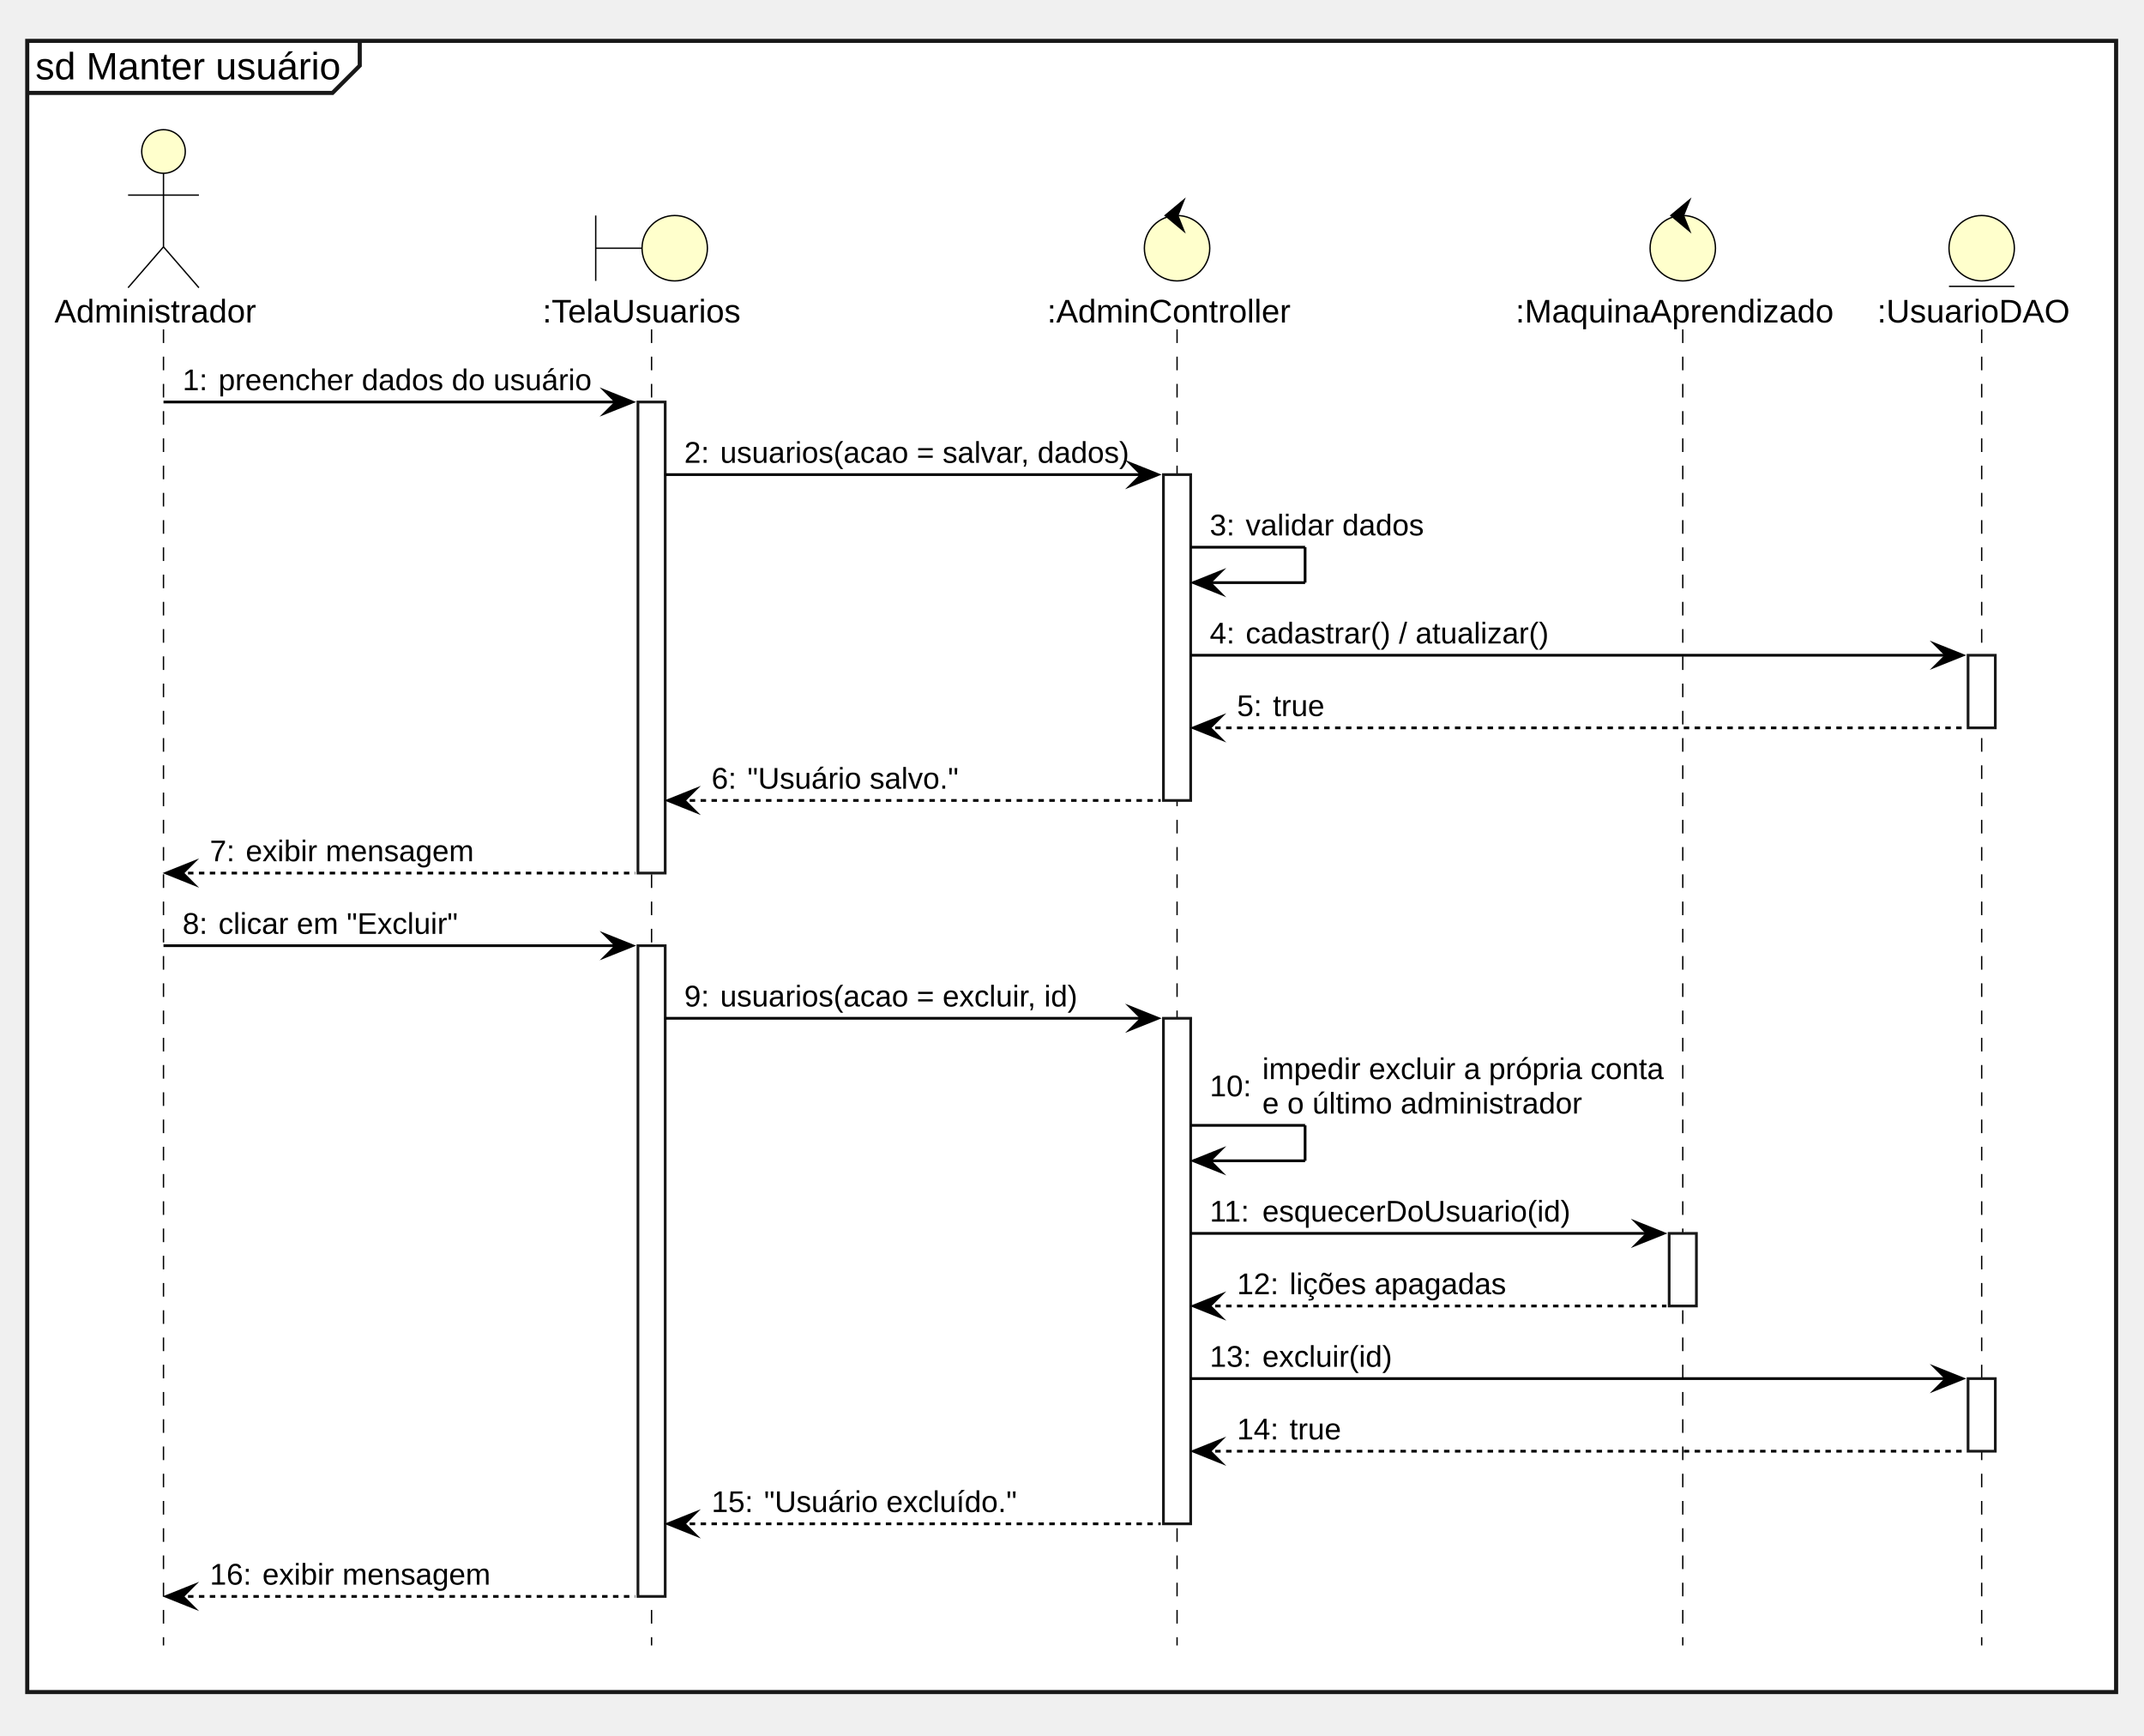
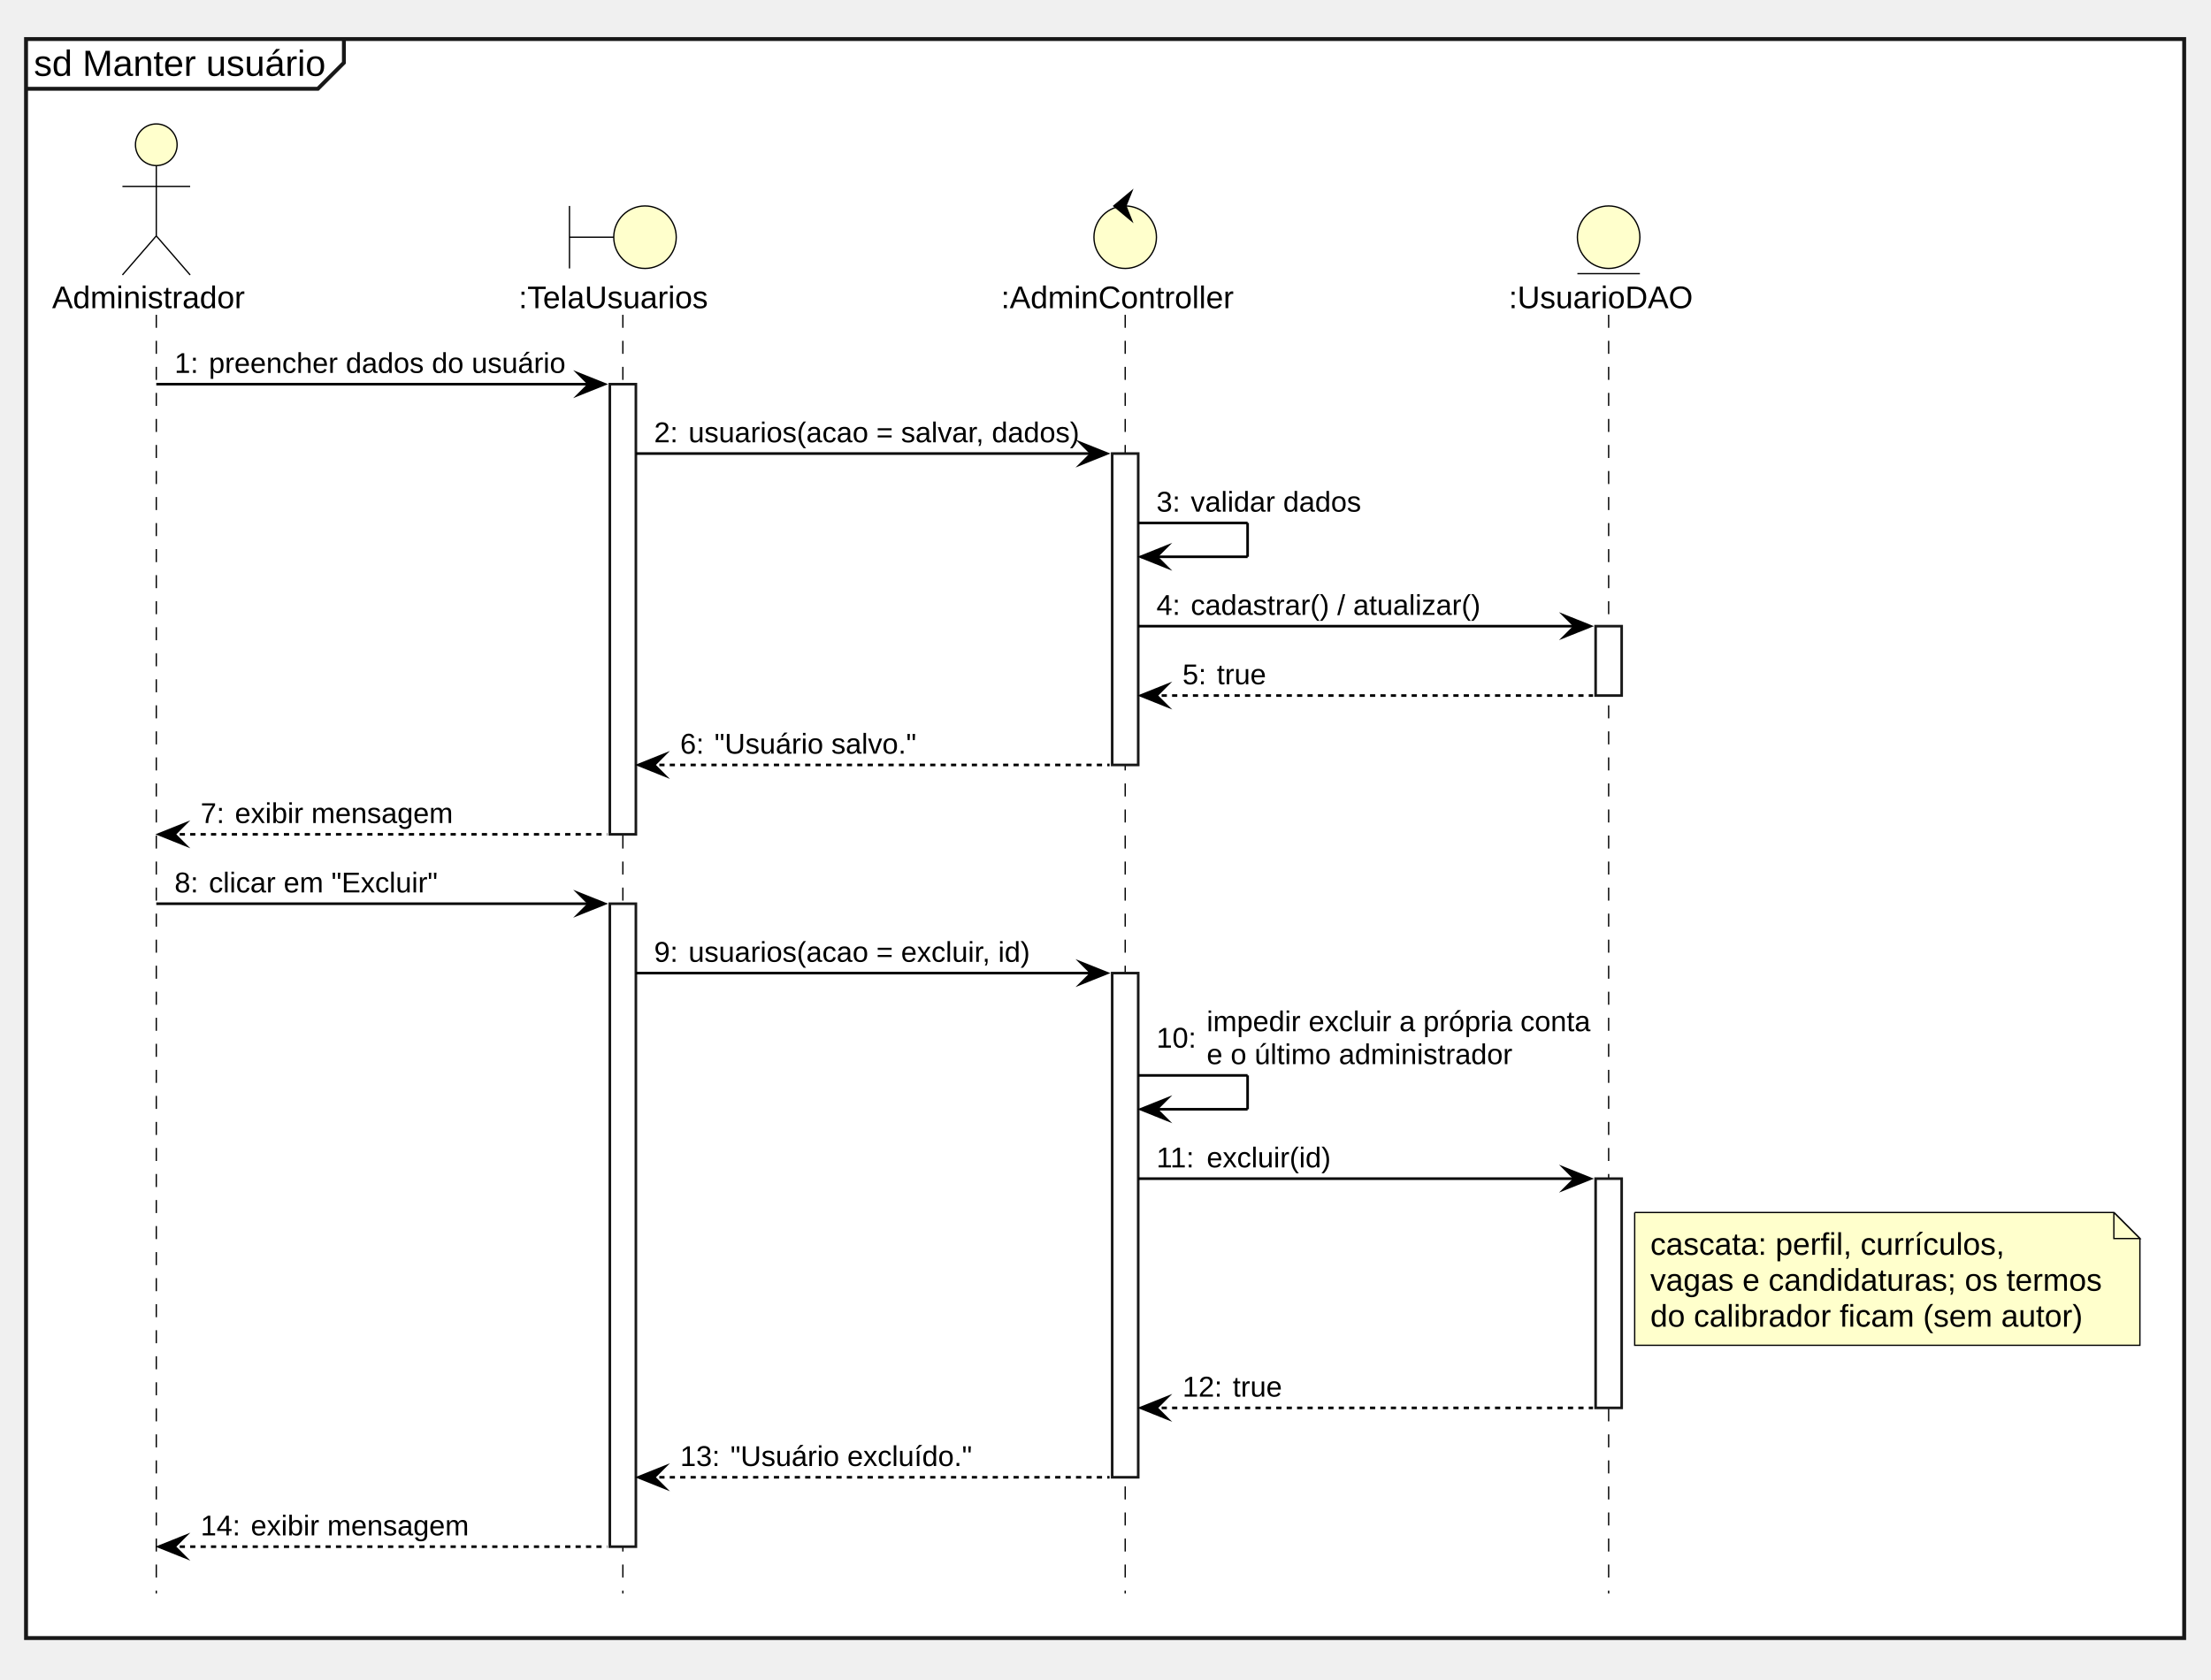
- <svg xmlns="http://www.w3.org/2000/svg" version="1.1" data-diagram-type="SEQUENCE" style="width:787px;height:637px;background:#FFFFFF;" width="787px" height="637px" viewBox="0 0 787 637" zoomAndPan="magnify" preserveAspectRatio="none" contentStyleType="text/css">
+ <svg xmlns="http://www.w3.org/2000/svg" version="1.1" data-diagram-type="SEQUENCE" style="width:849px;height:645px;background:#FFFFFF;" width="849px" height="645px" viewBox="0 0 849 645" zoomAndPan="magnify" preserveAspectRatio="none" contentStyleType="text/css">
  <defs />
  <g font-family="sans-serif" lengthAdjust="spacing">
-     <rect x="10" y="15" width="766.762" height="606.028" fill="#FFF" style="stroke:#181818;stroke-width:1.5;" />
+     <rect x="10" y="15" width="828.701" height="614.126" fill="#FFF" style="stroke:#181818;stroke-width:1.5;" />
    <path d="M132.055,15 L132.055,24.099 L122.055,34.099 L10,34.099" style="stroke:#181818;stroke-width:1.5;" fill="none" />
    <text x="13" y="29.132" fill="#000" font-size="14" textLength="112.055" font-family="Arial">sd Manter usuário</text>
    <g>
-       <rect x="56.514" y="120.897" width="8" height="483.032" fill="#000" fill-opacity="0" />
-       <line x1="60.014" y1="120.897" x2="60.014" y2="603.929" style="stroke:#000;stroke-width:0.5;stroke-dasharray:5,5;" />
+       <rect x="56.514" y="120.897" width="8" height="491.13" fill="#000" fill-opacity="0" />
+       <line x1="60.014" y1="120.897" x2="60.014" y2="612.028" style="stroke:#000;stroke-width:0.5;stroke-dasharray:5,5;" />
    </g>
    <g>
-       <rect x="235.672" y="120.897" width="8" height="483.032" fill="#000" fill-opacity="0" />
-       <line x1="239.172" y1="120.897" x2="239.172" y2="603.929" style="stroke:#000;stroke-width:0.5;stroke-dasharray:5,5;" />
+       <rect x="235.672" y="120.897" width="8" height="491.13" fill="#000" fill-opacity="0" />
+       <line x1="239.172" y1="120.897" x2="239.172" y2="612.028" style="stroke:#000;stroke-width:0.5;stroke-dasharray:5,5;" />
    </g>
    <g>
      <rect x="234.172" y="147.546" width="10" height="172.894" fill="#FFF" style="stroke:#181818;stroke-width:1;" />
    </g>
    <g>
-       <rect x="234.172" y="347.089" width="10" height="238.84" fill="#FFF" style="stroke:#181818;stroke-width:1;" />
+       <rect x="234.172" y="347.089" width="10" height="246.939" fill="#FFF" style="stroke:#181818;stroke-width:1;" />
    </g>
    <g>
-       <rect x="428.564" y="120.897" width="8" height="483.032" fill="#000" fill-opacity="0" />
-       <line x1="432.064" y1="120.897" x2="432.064" y2="603.929" style="stroke:#000;stroke-width:0.5;stroke-dasharray:5,5;" />
+       <rect x="428.564" y="120.897" width="8" height="491.13" fill="#000" fill-opacity="0" />
+       <line x1="432.064" y1="120.897" x2="432.064" y2="612.028" style="stroke:#000;stroke-width:0.5;stroke-dasharray:5,5;" />
    </g>
    <g>
      <rect x="427.064" y="174.195" width="10" height="119.596" fill="#FFF" style="stroke:#181818;stroke-width:1;" />
    </g>
    <g>
-       <rect x="427.064" y="373.738" width="10" height="185.542" fill="#FFF" style="stroke:#181818;stroke-width:1;" />
+       <rect x="427.064" y="373.738" width="10" height="193.641" fill="#FFF" style="stroke:#181818;stroke-width:1;" />
    </g>
    <g>
-       <rect x="614.201" y="120.897" width="8" height="483.032" fill="#000" fill-opacity="0" />
-       <line x1="617.701" y1="120.897" x2="617.701" y2="603.929" style="stroke:#000;stroke-width:0.5;stroke-dasharray:5,5;" />
+       <rect x="614.201" y="120.897" width="8" height="491.13" fill="#000" fill-opacity="0" />
+       <line x1="617.701" y1="120.897" x2="617.701" y2="612.028" style="stroke:#000;stroke-width:0.5;stroke-dasharray:5,5;" />
    </g>
    <g>
-       <rect x="612.701" y="452.685" width="10" height="26.649" fill="#FFF" style="stroke:#181818;stroke-width:1;" />
+       <rect x="612.701" y="240.493" width="10" height="26.649" fill="#FFF" style="stroke:#181818;stroke-width:1;" />
    </g>
    <g>
-       <rect x="723.918" y="120.897" width="8" height="483.032" fill="#000" fill-opacity="0" />
-       <line x1="727.418" y1="120.897" x2="727.418" y2="603.929" style="stroke:#000;stroke-width:0.5;stroke-dasharray:5,5;" />
-     </g>
-     <g>
-       <rect x="722.418" y="240.493" width="10" height="26.649" fill="#FFF" style="stroke:#181818;stroke-width:1;" />
-     </g>
-     <g>
-       <rect x="722.418" y="505.982" width="10" height="26.649" fill="#FFF" style="stroke:#181818;stroke-width:1;" />
+       <rect x="612.701" y="452.685" width="10" height="88.045" fill="#FFF" style="stroke:#181818;stroke-width:1;" />
    </g>
    <text x="20" y="118.354" fill="#000" font-size="12" textLength="74.027" font-family="Arial">Administrador</text>
    <ellipse cx="60.014" cy="55.599" rx="8" ry="8" fill="#FFC" style="stroke:#000;stroke-width:0.5;" />
    <path d="M60.014,63.599 L60.014,90.599 M47.014,71.599 L73.014,71.599 M60.014,90.599 L47.014,105.599 M60.014,90.599 L73.014,105.599" style="stroke:#000;stroke-width:0.5;" fill="none" />
    <text x="199.158" y="118.354" fill="#000" font-size="12" textLength="74.027" font-family="Arial">:TelaUsuarios</text>
    <path d="M218.672,79.099 L218.672,103.099 M218.672,91.099 L235.672,91.099" style="stroke:#000;stroke-width:0.5;" fill="none" />
    <ellipse cx="247.672" cy="91.099" rx="12" ry="12" fill="#FFC" style="stroke:#000;stroke-width:0.5;" />
    <text x="384.38" y="118.354" fill="#000" font-size="12" textLength="89.367" font-family="Arial">:AdminController</text>
    <ellipse cx="432.064" cy="91.099" rx="12" ry="12" fill="#FFC" style="stroke:#000;stroke-width:0.5;" />
    <polygon points="428.064,79.099,434.064,74.099,432.064,79.099,434.064,84.099,428.064,79.099" fill="#000" style="stroke:#000;stroke-width:1;stroke-linejoin:miter;stroke-miterlimit:10;" />
-     <text x="556.327" y="118.354" fill="#000" font-size="12" textLength="116.748" font-family="Arial">:MaquinaAprendizado</text>
+     <text x="579.357" y="118.354" fill="#000" font-size="12" textLength="70.688" font-family="Arial">:UsuarioDAO</text>
    <ellipse cx="617.701" cy="91.099" rx="12" ry="12" fill="#FFC" style="stroke:#000;stroke-width:0.5;" />
-     <polygon points="613.701,79.099,619.701,74.099,617.701,79.099,619.701,84.099,613.701,79.099" fill="#000" style="stroke:#000;stroke-width:1;stroke-linejoin:miter;stroke-miterlimit:10;" />
-     <text x="689.075" y="118.354" fill="#000" font-size="12" textLength="70.688" font-family="Arial">:UsuarioDAO</text>
-     <ellipse cx="727.418" cy="91.099" rx="12" ry="12" fill="#FFC" style="stroke:#000;stroke-width:0.5;" />
-     <line x1="715.418" y1="105.099" x2="739.418" y2="105.099" style="stroke:#000;stroke-width:0.5;" />
+     <line x1="605.701" y1="105.099" x2="629.701" y2="105.099" style="stroke:#000;stroke-width:0.5;" />
    <polygon points="222.172,143.546,232.172,147.546,222.172,151.546,226.172,147.546" fill="#000" style="stroke:#000;stroke-width:1;stroke-linejoin:miter;stroke-miterlimit:10;" />
    <line x1="60.014" y1="147.546" x2="228.172" y2="147.546" style="stroke:#000;stroke-width:1;" />
    <text x="67.014" y="143.215" fill="#000" font-size="11" textLength="9.174" font-family="Arial">1:</text>
    <text x="80.188" y="143.215" fill="#000" font-size="11" textLength="136.984" font-family="Arial">preencher dados do usuário</text>
    <polygon points="415.064,170.195,425.064,174.195,415.064,178.195,419.064,174.195" fill="#000" style="stroke:#000;stroke-width:1;stroke-linejoin:miter;stroke-miterlimit:10;" />
    <line x1="244.172" y1="174.195" x2="421.064" y2="174.195" style="stroke:#000;stroke-width:1;" />
    <text x="251.172" y="169.864" fill="#000" font-size="11" textLength="9.174" font-family="Arial">2:</text>
    <text x="264.346" y="169.864" fill="#000" font-size="11" textLength="150.718" font-family="Arial">usuarios(acao = salvar, dados)</text>
    <line x1="437.064" y1="200.844" x2="479.064" y2="200.844" style="stroke:#000;stroke-width:1;" />
    <line x1="479.064" y1="200.844" x2="479.064" y2="213.844" style="stroke:#000;stroke-width:1;" />
    <line x1="438.064" y1="213.844" x2="479.064" y2="213.844" style="stroke:#000;stroke-width:1;" />
    <polygon points="448.064,209.844,438.064,213.844,448.064,217.844,444.064,213.844" fill="#000" style="stroke:#000;stroke-width:1;stroke-linejoin:miter;stroke-miterlimit:10;" />
    <text x="444.064" y="196.513" fill="#000" font-size="11" textLength="9.174" font-family="Arial">3:</text>
    <text x="457.238" y="196.513" fill="#000" font-size="11" textLength="65.431" font-family="Arial">validar dados</text>
-     <polygon points="710.418,236.493,720.418,240.493,710.418,244.493,714.418,240.493" fill="#000" style="stroke:#000;stroke-width:1;stroke-linejoin:miter;stroke-miterlimit:10;" />
-     <line x1="437.064" y1="240.493" x2="716.418" y2="240.493" style="stroke:#000;stroke-width:1;" />
+     <polygon points="600.701,236.493,610.701,240.493,600.701,244.493,604.701,240.493" fill="#000" style="stroke:#000;stroke-width:1;stroke-linejoin:miter;stroke-miterlimit:10;" />
+     <line x1="437.064" y1="240.493" x2="606.701" y2="240.493" style="stroke:#000;stroke-width:1;" />
    <text x="444.064" y="236.162" fill="#000" font-size="11" textLength="9.174" font-family="Arial">4:</text>
    <text x="457.238" y="236.162" fill="#000" font-size="11" textLength="111.251" font-family="Arial">cadastrar() / atualizar()</text>
    <polygon points="448.064,263.142,438.064,267.142,448.064,271.142,444.064,267.142" fill="#000" style="stroke:#000;stroke-width:1;stroke-linejoin:miter;stroke-miterlimit:10;" />
-     <line x1="442.064" y1="267.142" x2="721.418" y2="267.142" style="stroke:#000;stroke-width:1;stroke-dasharray:2,2;" />
+     <line x1="442.064" y1="267.142" x2="611.701" y2="267.142" style="stroke:#000;stroke-width:1;stroke-dasharray:2,2;" />
    <text x="454.064" y="262.811" fill="#000" font-size="11" textLength="9.174" font-family="Arial">5:</text>
    <text x="467.238" y="262.811" fill="#000" font-size="11" textLength="18.955" font-family="Arial">true</text>
    <polygon points="255.172,289.791,245.172,293.791,255.172,297.791,251.172,293.791" fill="#000" style="stroke:#000;stroke-width:1;stroke-linejoin:miter;stroke-miterlimit:10;" />
    <line x1="249.172" y1="293.791" x2="426.064" y2="293.791" style="stroke:#000;stroke-width:1;stroke-dasharray:2,2;" />
    <text x="261.172" y="289.46" fill="#000" font-size="11" textLength="9.174" font-family="Arial">6:</text>
    <text x="274.346" y="289.46" fill="#000" font-size="11" textLength="77.505" font-family="Arial">"Usuário salvo."</text>
    <polygon points="71.014,316.44,61.014,320.44,71.014,324.44,67.014,320.44" fill="#000" style="stroke:#000;stroke-width:1;stroke-linejoin:miter;stroke-miterlimit:10;" />
    <line x1="65.014" y1="320.44" x2="233.172" y2="320.44" style="stroke:#000;stroke-width:1;stroke-dasharray:2,2;" />
    <text x="77.014" y="316.109" fill="#000" font-size="11" textLength="9.174" font-family="Arial">7:</text>
    <text x="90.188" y="316.109" fill="#000" font-size="11" textLength="83.757" font-family="Arial">exibir mensagem</text>
    <polygon points="222.172,343.089,232.172,347.089,222.172,351.089,226.172,347.089" fill="#000" style="stroke:#000;stroke-width:1;stroke-linejoin:miter;stroke-miterlimit:10;" />
    <line x1="60.014" y1="347.089" x2="228.172" y2="347.089" style="stroke:#000;stroke-width:1;" />
    <text x="67.014" y="342.758" fill="#000" font-size="11" textLength="9.174" font-family="Arial">8:</text>
    <text x="80.188" y="342.758" fill="#000" font-size="11" textLength="87.876" font-family="Arial">clicar em "Excluir"</text>
    <polygon points="415.064,369.738,425.064,373.738,415.064,377.738,419.064,373.738" fill="#000" style="stroke:#000;stroke-width:1;stroke-linejoin:miter;stroke-miterlimit:10;" />
    <line x1="244.172" y1="373.738" x2="421.064" y2="373.738" style="stroke:#000;stroke-width:1;" />
    <text x="251.172" y="369.407" fill="#000" font-size="11" textLength="9.174" font-family="Arial">9:</text>
    <text x="264.346" y="369.407" fill="#000" font-size="11" textLength="131.753" font-family="Arial">usuarios(acao = excluir, id)</text>
    <line x1="437.064" y1="413.036" x2="479.064" y2="413.036" style="stroke:#000;stroke-width:1;" />
    <line x1="479.064" y1="413.036" x2="479.064" y2="426.036" style="stroke:#000;stroke-width:1;" />
    <line x1="438.064" y1="426.036" x2="479.064" y2="426.036" style="stroke:#000;stroke-width:1;" />
    <polygon points="448.064,422.036,438.064,426.036,448.064,430.036,444.064,426.036" fill="#000" style="stroke:#000;stroke-width:1;stroke-linejoin:miter;stroke-miterlimit:10;" />
    <text x="444.064" y="402.38" fill="#000" font-size="11" textLength="15.292" font-family="Arial">10:</text>
    <text x="463.355" y="396.056" fill="#000" font-size="11" textLength="147.345" font-family="Arial">impedir excluir a própria conta</text>
    <text x="463.355" y="408.705" fill="#000" font-size="11" textLength="117.385" font-family="Arial">e o último administrador</text>
    <polygon points="600.701,448.685,610.701,452.685,600.701,456.685,604.701,452.685" fill="#000" style="stroke:#000;stroke-width:1;stroke-linejoin:miter;stroke-miterlimit:10;" />
    <line x1="437.064" y1="452.685" x2="606.701" y2="452.685" style="stroke:#000;stroke-width:1;" />
    <text x="444.064" y="448.354" fill="#000" font-size="11" textLength="15.292" font-family="Arial">11:</text>
-     <text x="463.355" y="448.354" fill="#000" font-size="11" textLength="113.104" font-family="Arial">esquecerDoUsuario(id)</text>
-     <polygon points="448.064,475.333,438.064,479.333,448.064,483.333,444.064,479.333" fill="#000" style="stroke:#000;stroke-width:1;stroke-linejoin:miter;stroke-miterlimit:10;" />
-     <line x1="442.064" y1="479.333" x2="611.701" y2="479.333" style="stroke:#000;stroke-width:1;stroke-dasharray:2,2;" />
-     <text x="454.064" y="475.002" fill="#000" font-size="11" textLength="15.292" font-family="Arial">12:</text>
-     <text x="473.355" y="475.002" fill="#000" font-size="11" textLength="79.503" font-family="Arial">lições apagadas</text>
-     <polygon points="710.418,501.982,720.418,505.982,710.418,509.982,714.418,505.982" fill="#000" style="stroke:#000;stroke-width:1;stroke-linejoin:miter;stroke-miterlimit:10;" />
-     <line x1="437.064" y1="505.982" x2="716.418" y2="505.982" style="stroke:#000;stroke-width:1;" />
-     <text x="444.064" y="501.651" fill="#000" font-size="11" textLength="15.292" font-family="Arial">13:</text>
-     <text x="463.355" y="501.651" fill="#000" font-size="11" textLength="47.674" font-family="Arial">excluir(id)</text>
-     <polygon points="448.064,528.631,438.064,532.631,448.064,536.631,444.064,532.631" fill="#000" style="stroke:#000;stroke-width:1;stroke-linejoin:miter;stroke-miterlimit:10;" />
-     <line x1="442.064" y1="532.631" x2="721.418" y2="532.631" style="stroke:#000;stroke-width:1;stroke-dasharray:2,2;" />
-     <text x="454.064" y="528.3" fill="#000" font-size="11" textLength="15.292" font-family="Arial">14:</text>
-     <text x="473.355" y="528.3" fill="#000" font-size="11" textLength="18.955" font-family="Arial">true</text>
-     <polygon points="255.172,555.28,245.172,559.28,255.172,563.28,251.172,559.28" fill="#000" style="stroke:#000;stroke-width:1;stroke-linejoin:miter;stroke-miterlimit:10;" />
-     <line x1="249.172" y1="559.28" x2="426.064" y2="559.28" style="stroke:#000;stroke-width:1;stroke-dasharray:2,2;" />
-     <text x="261.172" y="554.949" fill="#000" font-size="11" textLength="15.292" font-family="Arial">15:</text>
-     <text x="280.463" y="554.949" fill="#000" font-size="11" textLength="92.796" font-family="Arial">"Usuário excluído."</text>
-     <polygon points="71.014,581.929,61.014,585.929,71.014,589.929,67.014,585.929" fill="#000" style="stroke:#000;stroke-width:1;stroke-linejoin:miter;stroke-miterlimit:10;" />
-     <line x1="65.014" y1="585.929" x2="233.172" y2="585.929" style="stroke:#000;stroke-width:1;stroke-dasharray:2,2;" />
-     <text x="77.014" y="581.598" fill="#000" font-size="11" textLength="15.292" font-family="Arial">16:</text>
-     <text x="96.305" y="581.598" fill="#000" font-size="11" textLength="83.757" font-family="Arial">exibir mensagem</text>
+     <text x="463.355" y="448.354" fill="#000" font-size="11" textLength="47.674" font-family="Arial">excluir(id)</text>
+     <path d="M627.701,465.685 L627.701,516.685 L821.701,516.685 L821.701,475.685 L811.701,465.685 L627.701,465.685" style="stroke:#000;stroke-width:0.5;" fill="#FFC" />
+     <path d="M811.701,465.685 L811.701,475.685 L821.701,475.685 L811.701,465.685" style="stroke:#000;stroke-width:0.5;" fill="#FFC" />
+     <text x="633.701" y="481.94" fill="#000" font-size="12" textLength="136.049" font-family="Arial">cascata: perfil, currículos,</text>
+     <text x="633.701" y="495.739" fill="#000" font-size="12" textLength="173.426" font-family="Arial">vagas e candidaturas; os termos</text>
+     <text x="633.701" y="509.538" fill="#000" font-size="12" textLength="166.061" font-family="Arial">do calibrador ficam (sem autor)</text>
+     <polygon points="448.064,536.73,438.064,540.73,448.064,544.73,444.064,540.73" fill="#000" style="stroke:#000;stroke-width:1;stroke-linejoin:miter;stroke-miterlimit:10;" />
+     <line x1="442.064" y1="540.73" x2="611.701" y2="540.73" style="stroke:#000;stroke-width:1;stroke-dasharray:2,2;" />
+     <text x="454.064" y="536.399" fill="#000" font-size="11" textLength="15.292" font-family="Arial">12:</text>
+     <text x="473.355" y="536.399" fill="#000" font-size="11" textLength="18.955" font-family="Arial">true</text>
+     <polygon points="255.172,563.379,245.172,567.379,255.172,571.379,251.172,567.379" fill="#000" style="stroke:#000;stroke-width:1;stroke-linejoin:miter;stroke-miterlimit:10;" />
+     <line x1="249.172" y1="567.379" x2="426.064" y2="567.379" style="stroke:#000;stroke-width:1;stroke-dasharray:2,2;" />
+     <text x="261.172" y="563.048" fill="#000" font-size="11" textLength="15.292" font-family="Arial">13:</text>
+     <text x="280.463" y="563.048" fill="#000" font-size="11" textLength="92.796" font-family="Arial">"Usuário excluído."</text>
+     <polygon points="71.014,590.028,61.014,594.028,71.014,598.028,67.014,594.028" fill="#000" style="stroke:#000;stroke-width:1;stroke-linejoin:miter;stroke-miterlimit:10;" />
+     <line x1="65.014" y1="594.028" x2="233.172" y2="594.028" style="stroke:#000;stroke-width:1;stroke-dasharray:2,2;" />
+     <text x="77.014" y="589.697" fill="#000" font-size="11" textLength="15.292" font-family="Arial">14:</text>
+     <text x="96.305" y="589.697" fill="#000" font-size="11" textLength="83.757" font-family="Arial">exibir mensagem</text>
  </g>
</svg>
